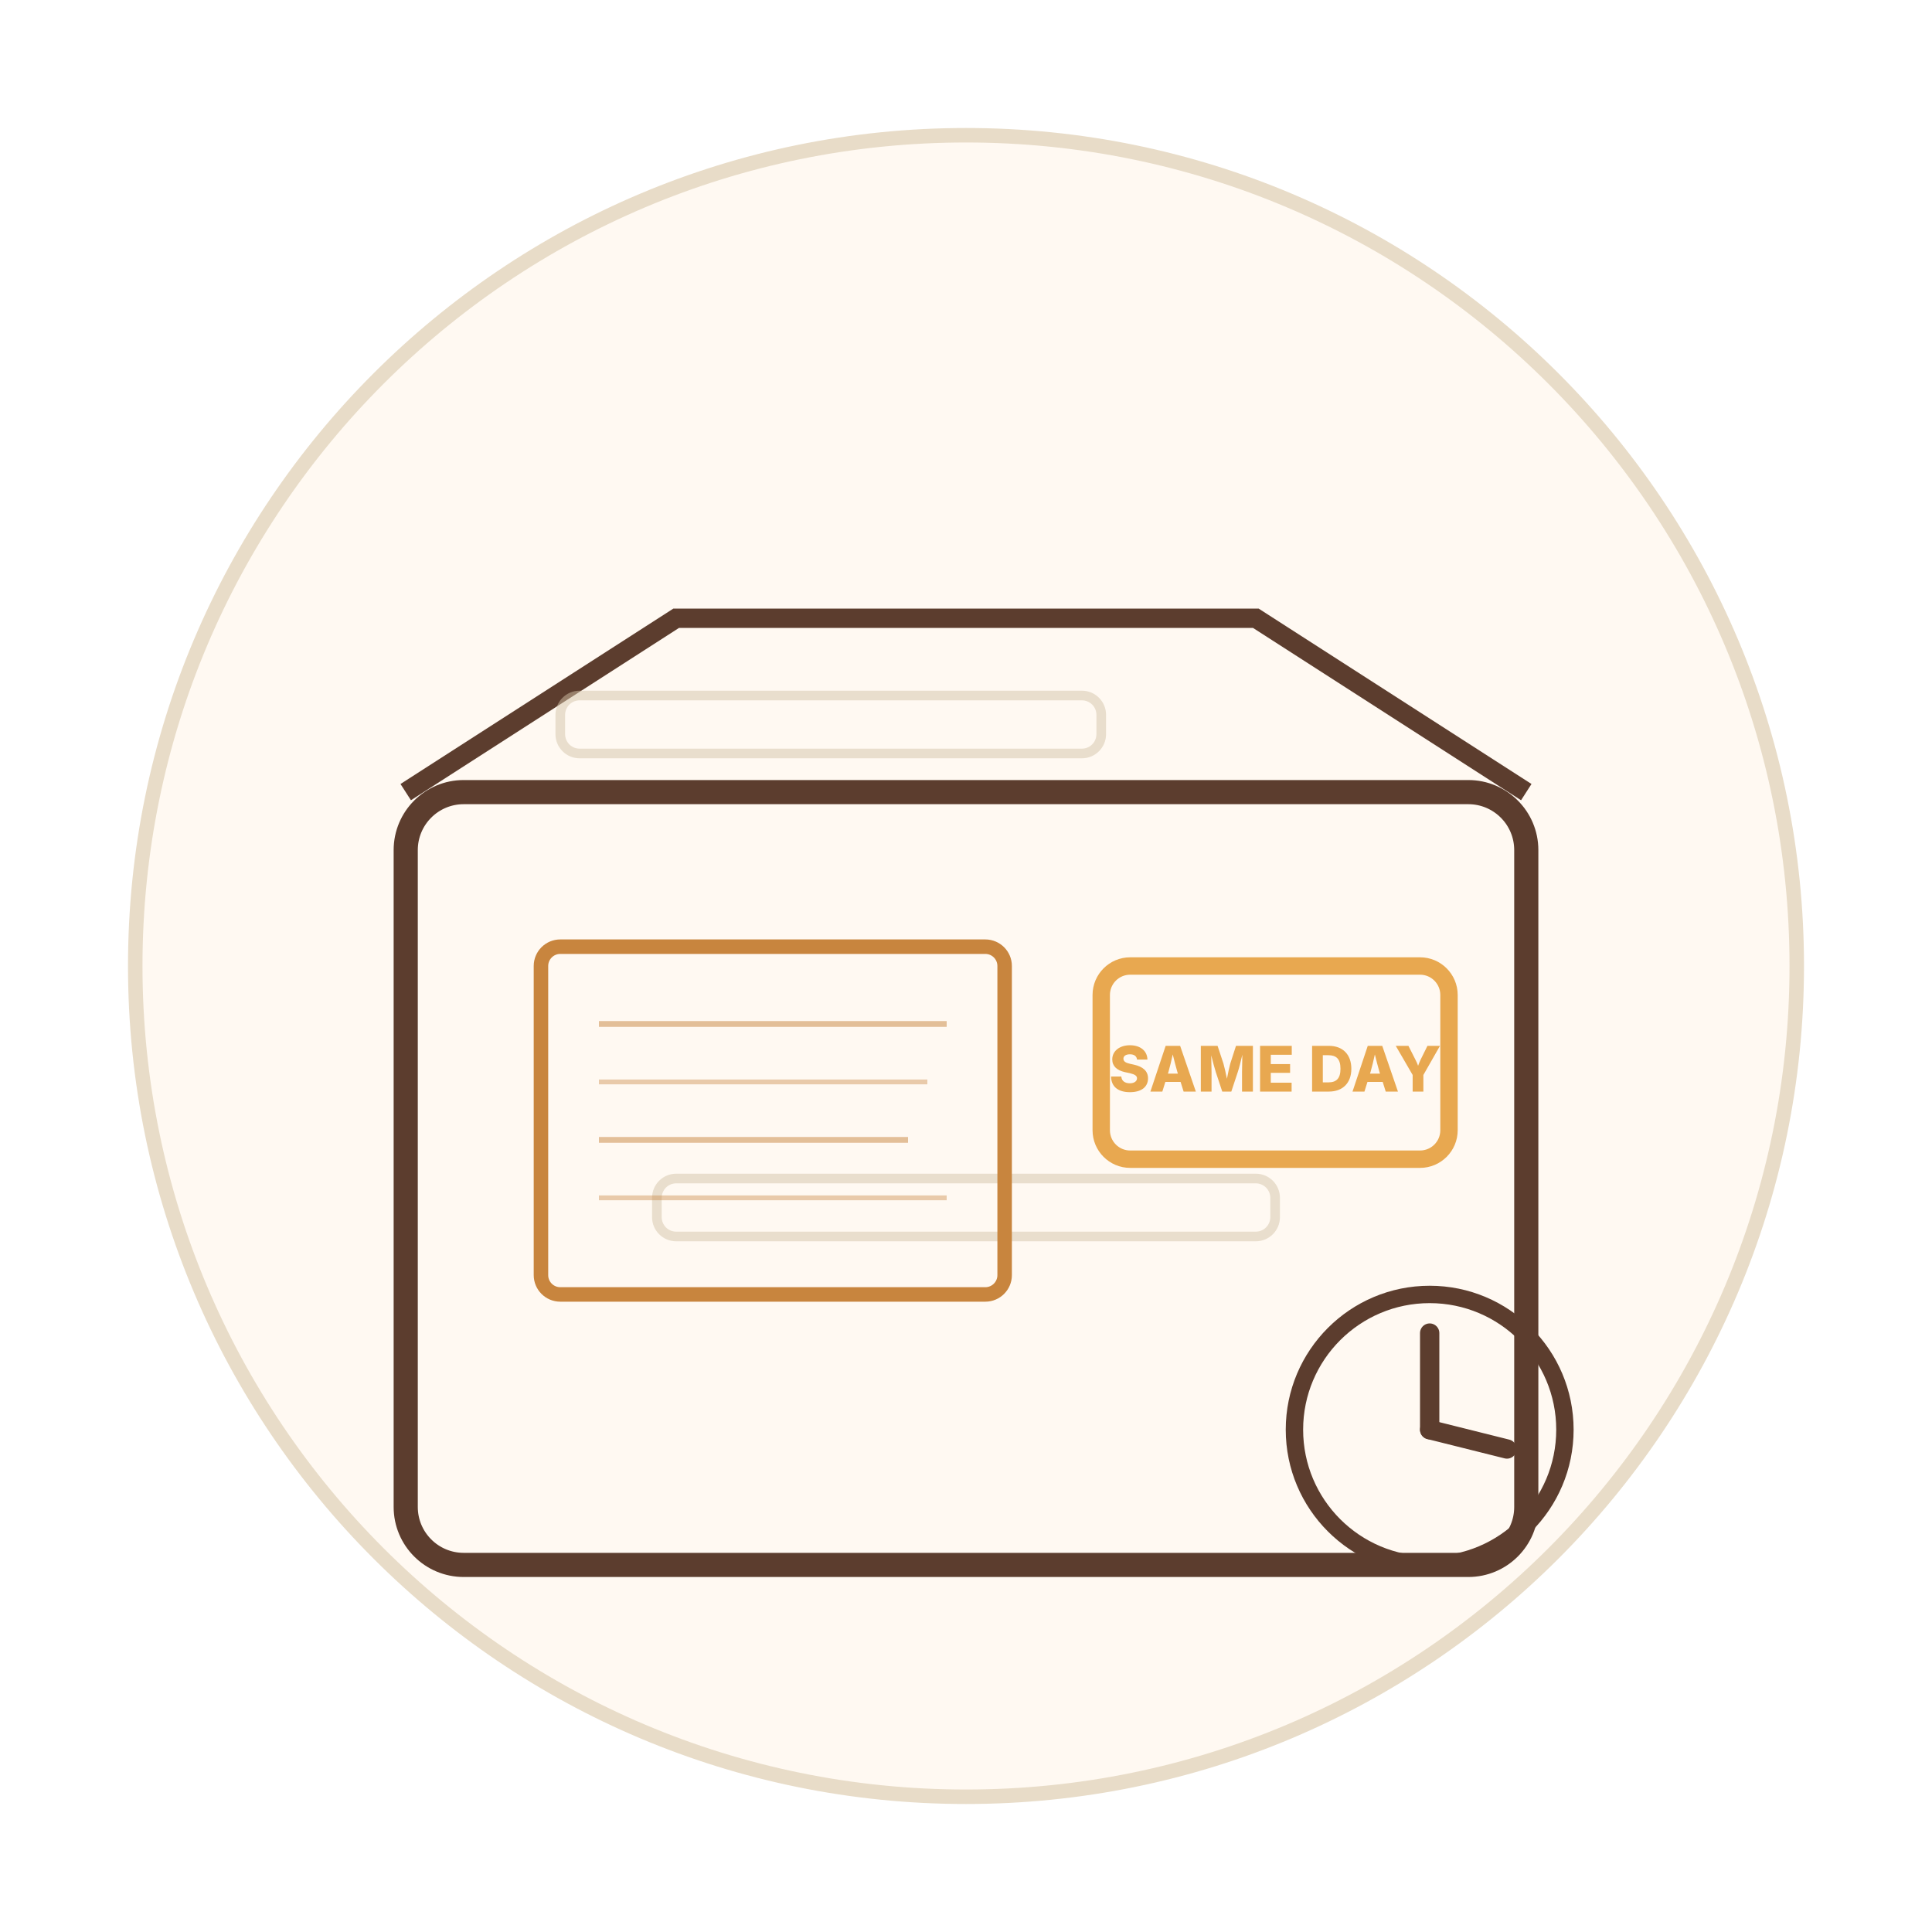
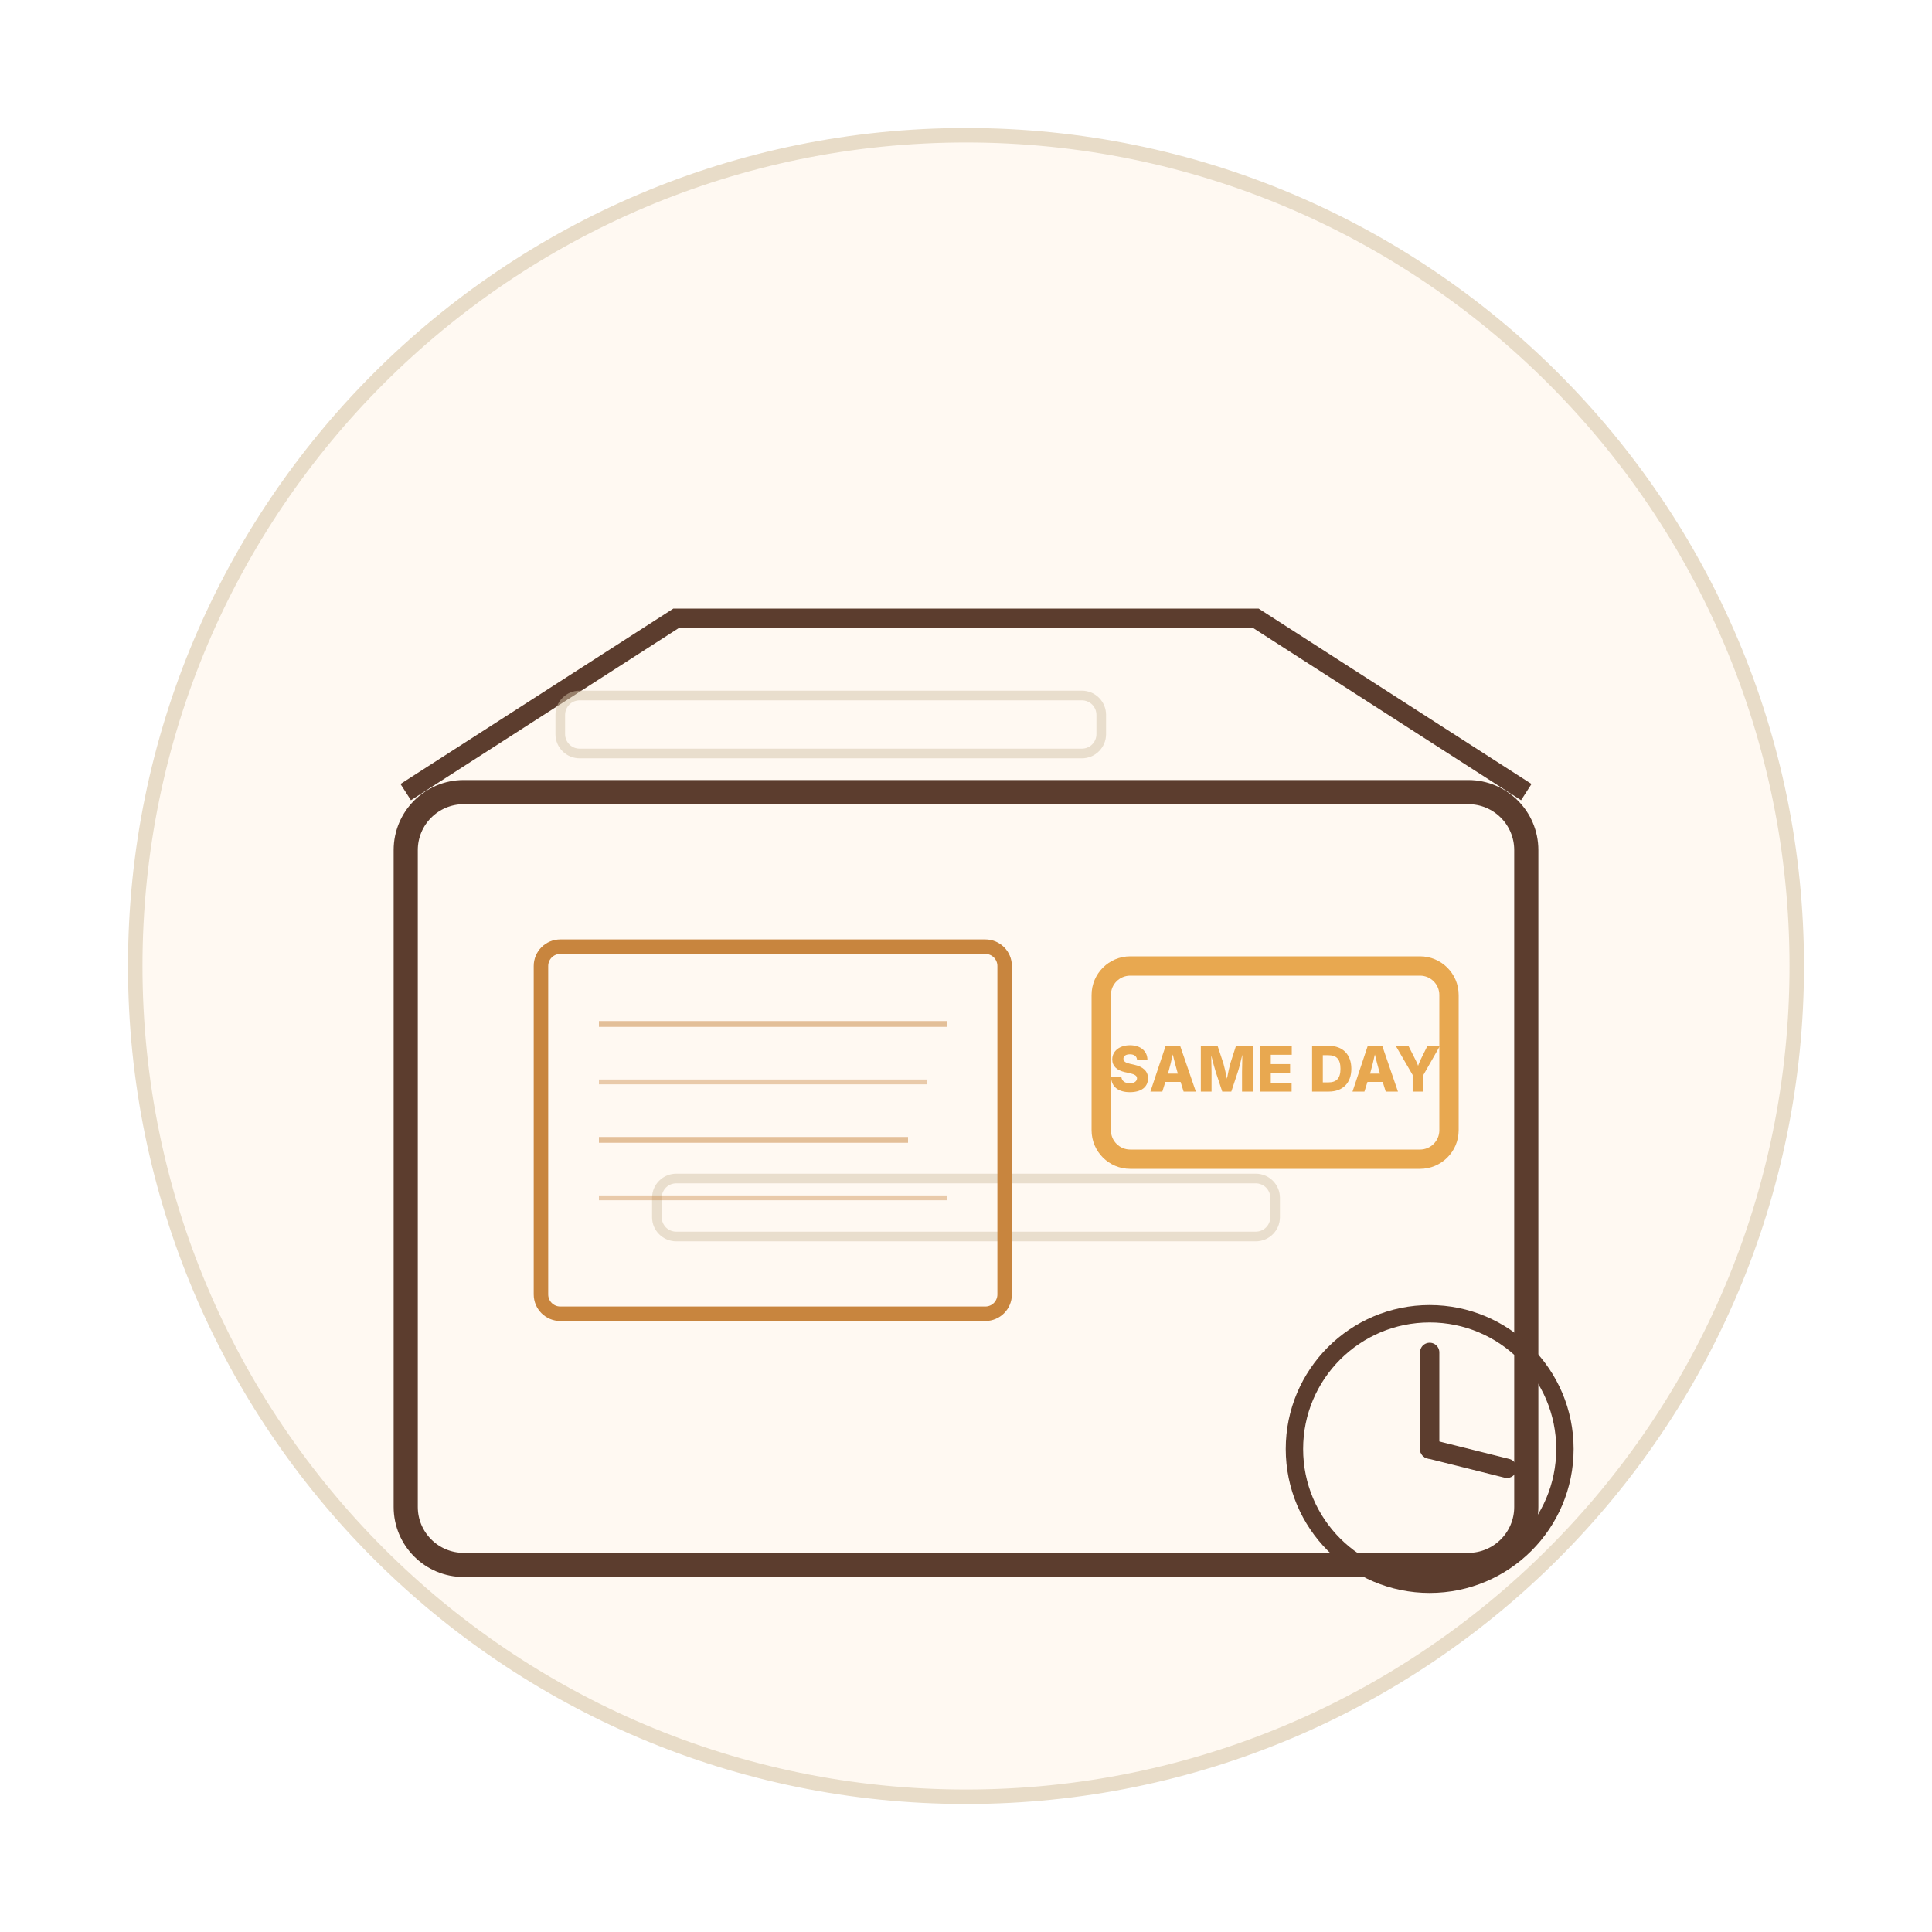
<svg xmlns="http://www.w3.org/2000/svg" width="200" height="200" viewBox="0 0 200 200">
  <circle cx="100" cy="100" r="86" fill="#FFF9F2" stroke="#E8DCC8" stroke-width="1.5" />
  <rect x="42" y="82" width="116" height="80" rx="6" fill="none" stroke="#5C3D2E" stroke-width="2.5" />
  <path d="M42 82l28-18h60l28 18" fill="none" stroke="#5C3D2E" stroke-width="2" />
  <rect x="58" y="72" width="56" height="6" rx="2" fill="none" stroke="#D4C4A8" stroke-width="1" opacity="0.5" />
  <rect x="68" y="122" width="64" height="6" rx="2" fill="none" stroke="#D4C4A8" stroke-width="1" opacity="0.5" />
-   <rect x="56" y="98" width="48" height="36" rx="2" fill="none" stroke="#C8853E" stroke-width="1.5" />
+   <rect x="56" y="98" width="48" height="38" rx="2" fill="none" stroke="#C8853E" stroke-width="1.5" />
  <line x1="62" y1="106" x2="98" y2="106" stroke="#C8853E" stroke-width="0.6" opacity="0.5" />
  <line x1="62" y1="112" x2="96" y2="112" stroke="#C8853E" stroke-width="0.5" opacity="0.4" />
  <line x1="62" y1="118" x2="94" y2="118" stroke="#C8853E" stroke-width="0.6" opacity="0.5" />
  <line x1="62" y1="124" x2="98" y2="124" stroke="#C8853E" stroke-width="0.5" opacity="0.4" />
-   <rect x="114" y="100" width="36" height="20" rx="3" fill="none" stroke="#E8A850" stroke-width="1.8" />
+   <rect x="114" y="100" width="36" height="20" rx="3" fill="none" stroke="#E8A850" stroke-width="2" />
  <text x="132" y="113" text-anchor="middle" font-size="6.5" font-weight="800" fill="#E8A850" font-family="Inter,sans-serif">SAME DAY</text>
-   <circle cx="148" cy="148" r="14" fill="none" stroke="#5C3D2E" stroke-width="1.8" />
-   <line x1="148" y1="148" x2="148" y2="138" stroke="#5C3D2E" stroke-width="2" stroke-linecap="round" />
-   <line x1="148" y1="148" x2="156" y2="150" stroke="#5C3D2E" stroke-width="2" stroke-linecap="round" />
+   <circle cx="148" cy="150" r="14" fill="none" stroke="#5C3D2E" stroke-width="1.8" />
+   <line x1="148" y1="150" x2="148" y2="140" stroke="#5C3D2E" stroke-width="2" stroke-linecap="round" />
+   <line x1="148" y1="150" x2="156" y2="152" stroke="#5C3D2E" stroke-width="2" stroke-linecap="round" />
</svg>
